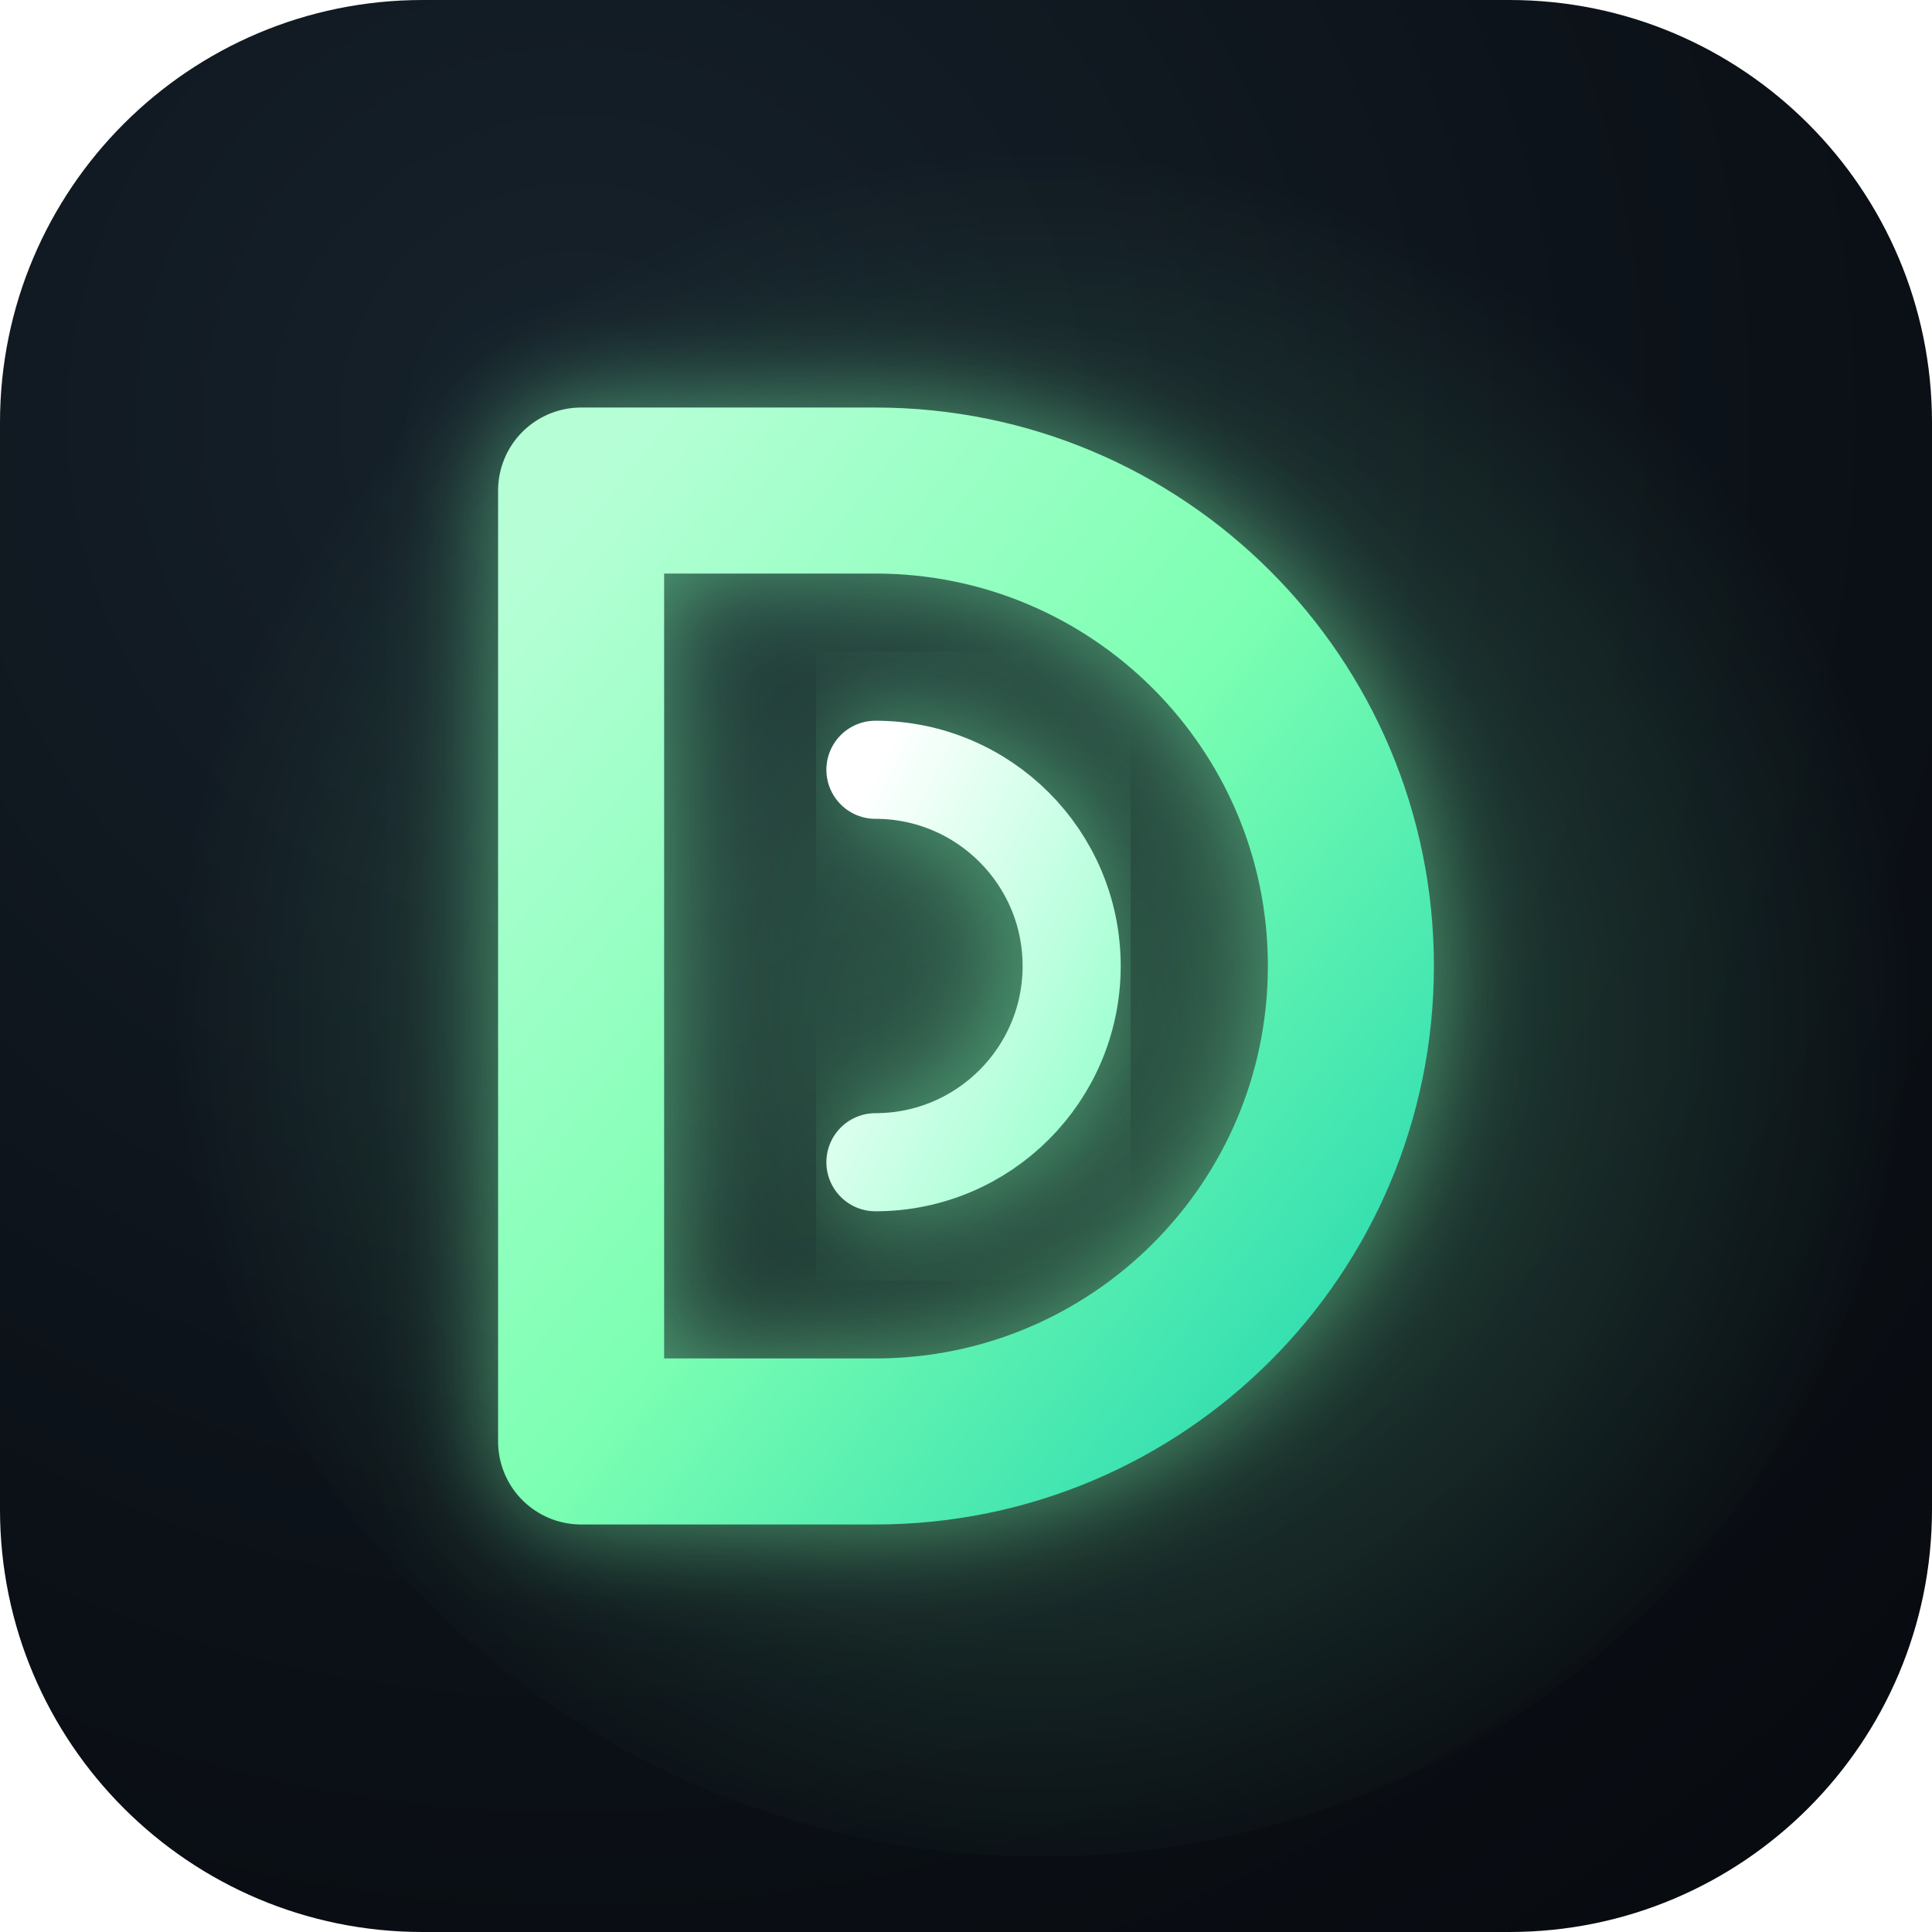
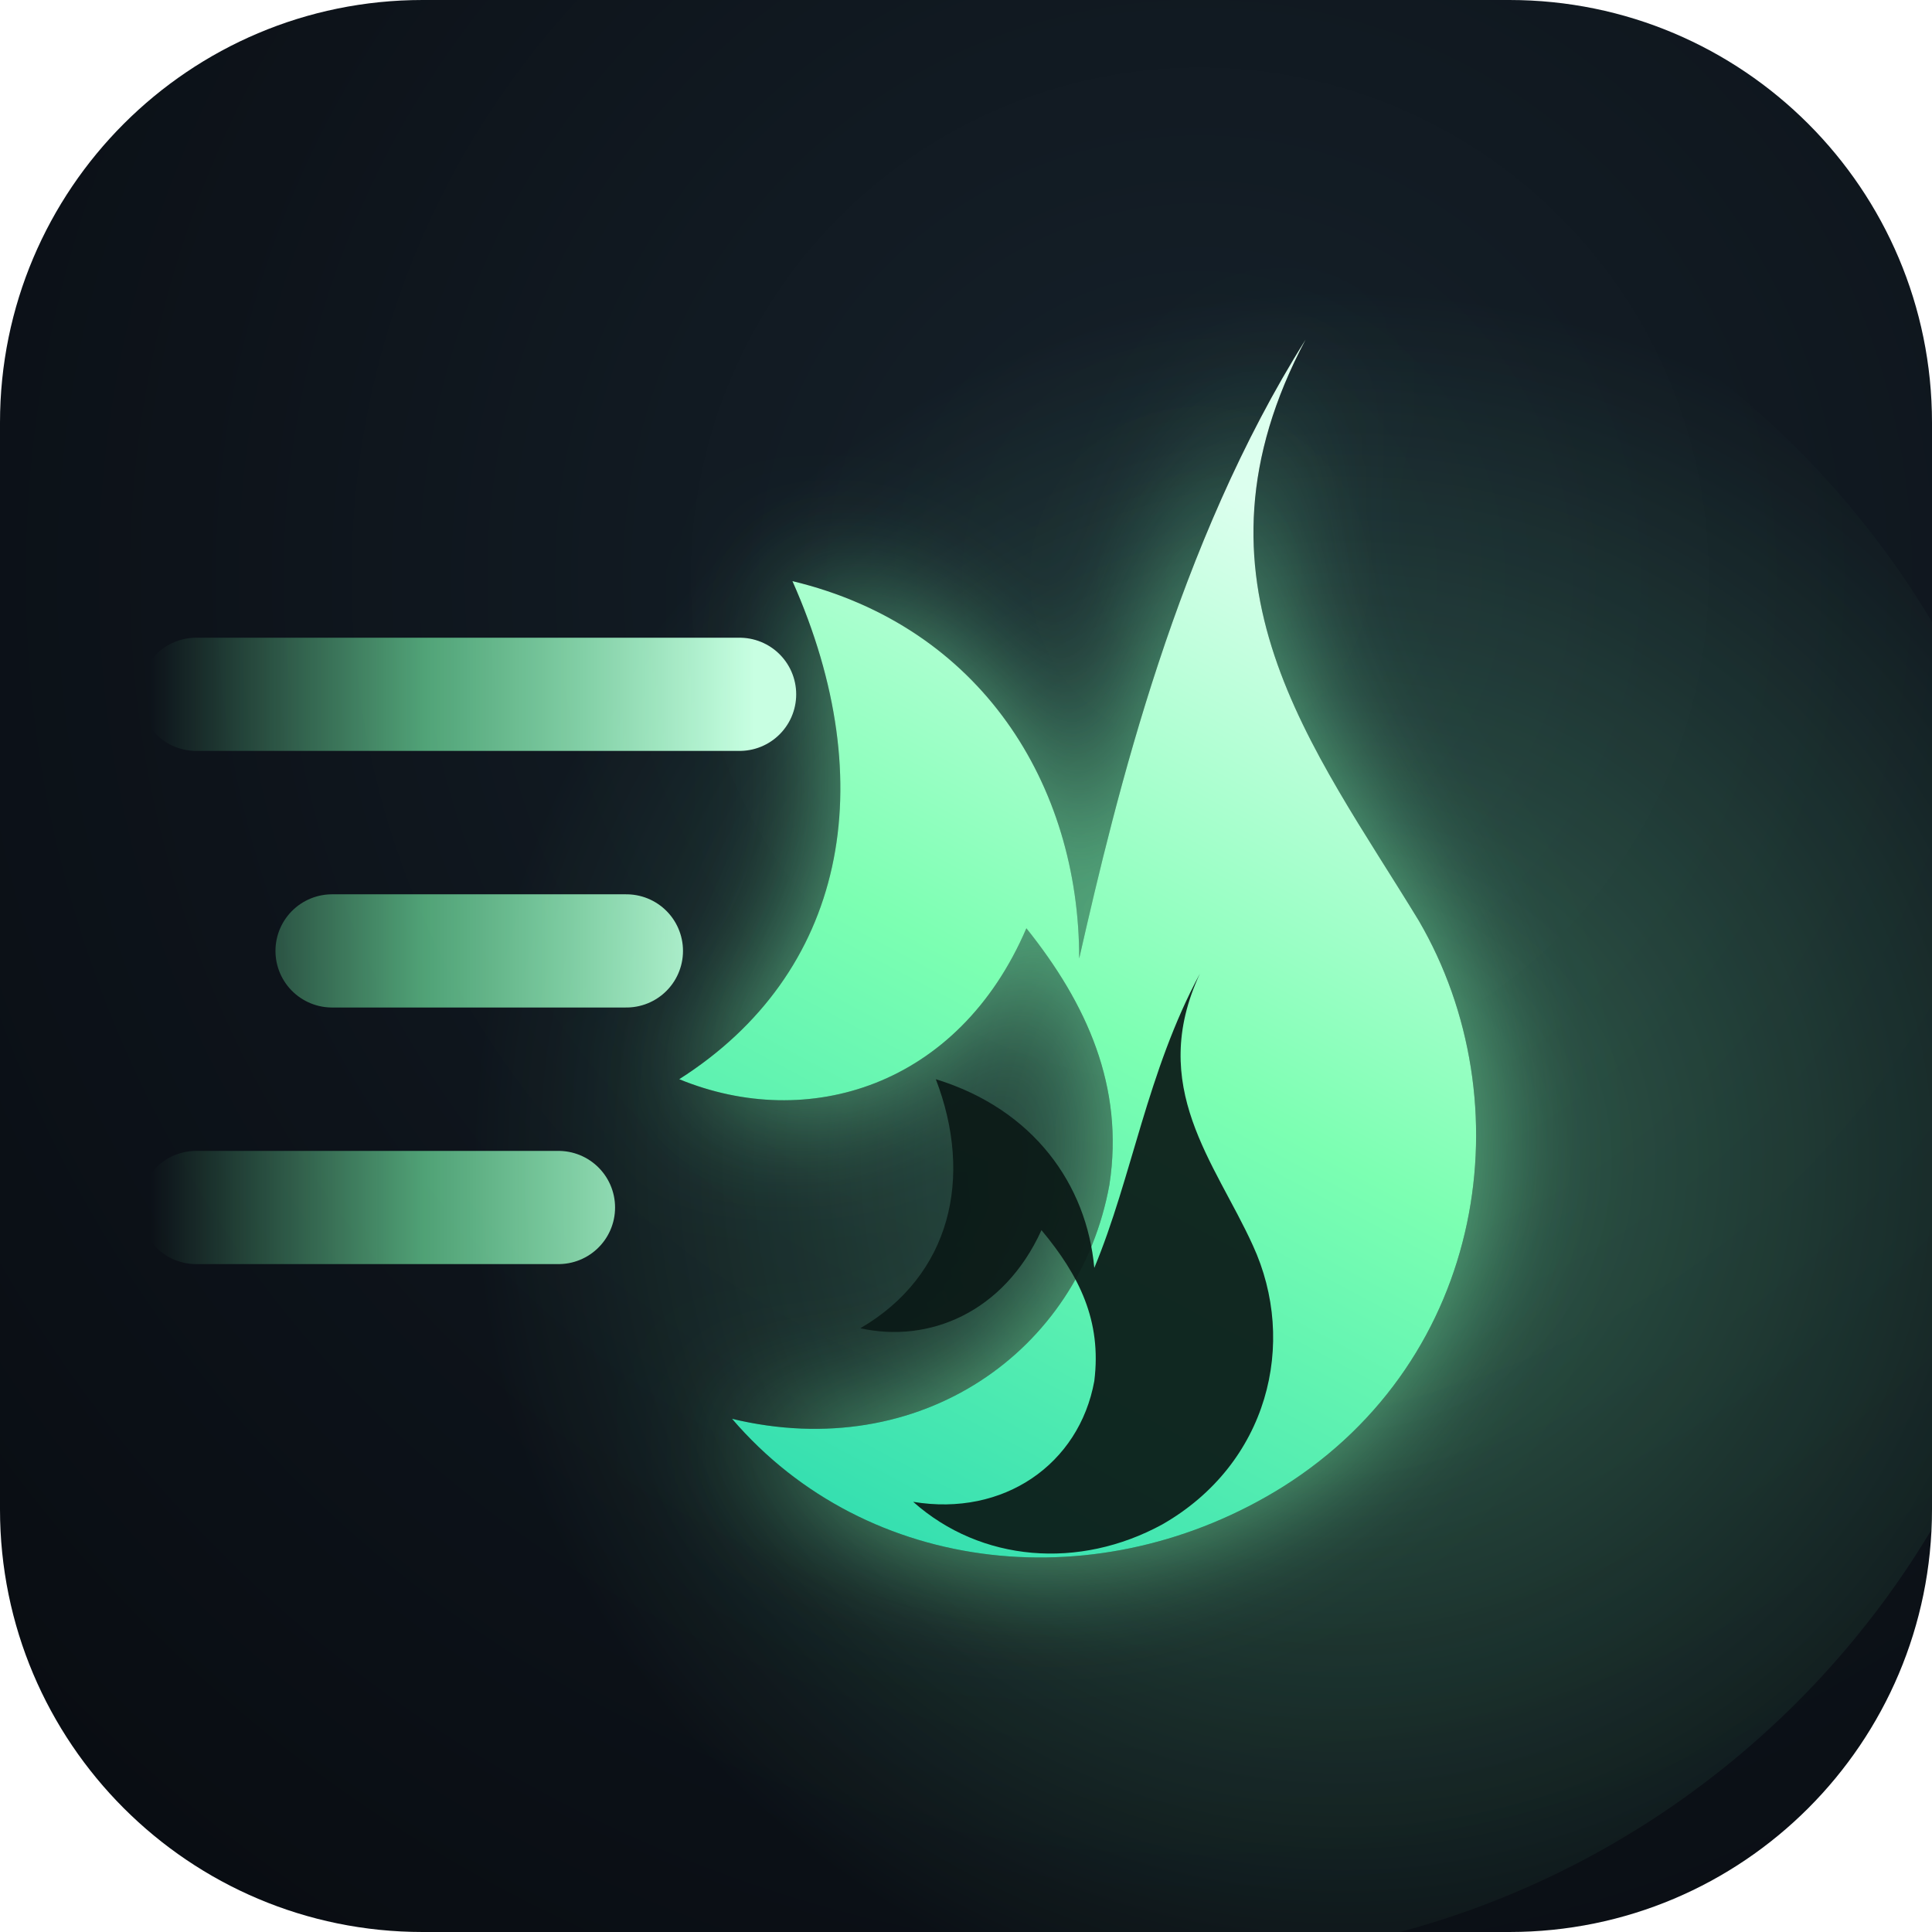
<svg xmlns="http://www.w3.org/2000/svg" viewBox="0 0 512 512">
  <defs>
-     <radialGradient id="bg" cx="30%" cy="22%" r="95%">
+     <radialGradient id="bg" cx="62%" cy="30%" r="95%">
      <stop offset="0" stop-color="#16222b" />
      <stop offset=".55" stop-color="#0d131a" />
      <stop offset="1" stop-color="#080b10" />
    </radialGradient>
-     <linearGradient id="mint" x1="0" y1="0" x2="1" y2="1">
-       <stop offset="0" stop-color="#b6ffd6" />
-       <stop offset=".5" stop-color="#7CFFB2" />
-       <stop offset="1" stop-color="#27d9b0" />
+     <linearGradient id="mint" x1="0" y1="1" x2="0.35" y2="0">
+       <stop offset="0" stop-color="#27d9b0" />
+       <stop offset=".55" stop-color="#7CFFB2" />
+       <stop offset="1" stop-color="#dcffee" />
    </linearGradient>
-     <linearGradient id="echo" x1="0" y1="0" x2="1" y2="1">
-       <stop offset="0" stop-color="#ffffff" />
-       <stop offset="1" stop-color="#9dffd0" />
+     <linearGradient id="wind" gradientUnits="userSpaceOnUse" x1="40" y1="0" x2="200" y2="0">
+       <stop offset="0" stop-color="#7CFFB2" stop-opacity="0" />
+       <stop offset=".45" stop-color="#7CFFB2" stop-opacity=".6" />
+       <stop offset="1" stop-color="#c8ffe2" stop-opacity="1" />
    </linearGradient>
-     <radialGradient id="halo" cx="50%" cy="52%" r="50%">
-       <stop offset="0" stop-color="#7CFFB2" stop-opacity=".30" />
+     <radialGradient id="halo" cx="60%" cy="55%" r="50%">
+       <stop offset="0" stop-color="#7CFFB2" stop-opacity=".32" />
      <stop offset="1" stop-color="#7CFFB2" stop-opacity="0" />
    </radialGradient>
    <filter id="blur" x="-30%" y="-30%" width="160%" height="160%">
-       <feGaussianBlur stdDeviation="14" />
+       <feGaussianBlur stdDeviation="16" />
    </filter>
    <clipPath id="r">
      <rect width="512" height="512" rx="112" />
    </clipPath>
  </defs>
  <g clip-path="url(#r)">
    <rect width="512" height="512" fill="url(#bg)" />
-     <circle cx="276" cy="262" r="230" fill="url(#halo)" />
-     <g transform="translate(-20 0)" fill="none" stroke-linecap="round" stroke-linejoin="round">
-       <path d="M174 130H252A126 126 0 0 1 252 382H174Z" stroke="#7CFFB2" stroke-width="44" opacity=".55" filter="url(#blur)" />
-       <path d="M174 130H252A126 126 0 0 1 252 382H174Z" stroke="url(#mint)" stroke-width="44" />
-       <path d="M252 204A52 52 0 0 1 252 308" stroke="#7CFFB2" stroke-width="26" opacity=".5" filter="url(#blur)" />
-       <path d="M252 204A52 52 0 0 1 252 308" stroke="url(#echo)" stroke-width="26" />
+     <circle cx="310" cy="285" r="235" fill="url(#halo)" />
+     <g id="flame">
+       <path d="M346 90c-34 64 2 108 30 154 28 48 18 116-36 150-48 30-110 24-146-18 50 12 92-18 100-62 4-26-6-48-22-68-18 42-58 54-92 40 44-28 54-78 30-132 50 12 76 54 76 100 10-44 26-110 60-164z" />
+     </g>
+     <use href="#flame" fill="#7CFFB2" opacity=".6" filter="url(#blur)" />
+     <use href="#flame" fill="url(#mint)" />
+     <path d="M318 258c-14 30 4 50 14 72 12 26 4 58-24 74-22 12-48 10-66-6 24 4 44-10 48-32 2-16-4-28-14-40-10 22-30 30-48 26 24-14 30-40 20-66 26 8 40 28 42 50 10-24 14-52 28-78z" fill="#0b1a16" opacity=".93" />
+     <g fill="none" stroke="url(#wind)" stroke-linecap="round" stroke-width="30">
+       <path d="M52 184H196" />
+       <path d="M88 252H166" />
+       <path d="M52 320H148" />
    </g>
  </g>
</svg>
